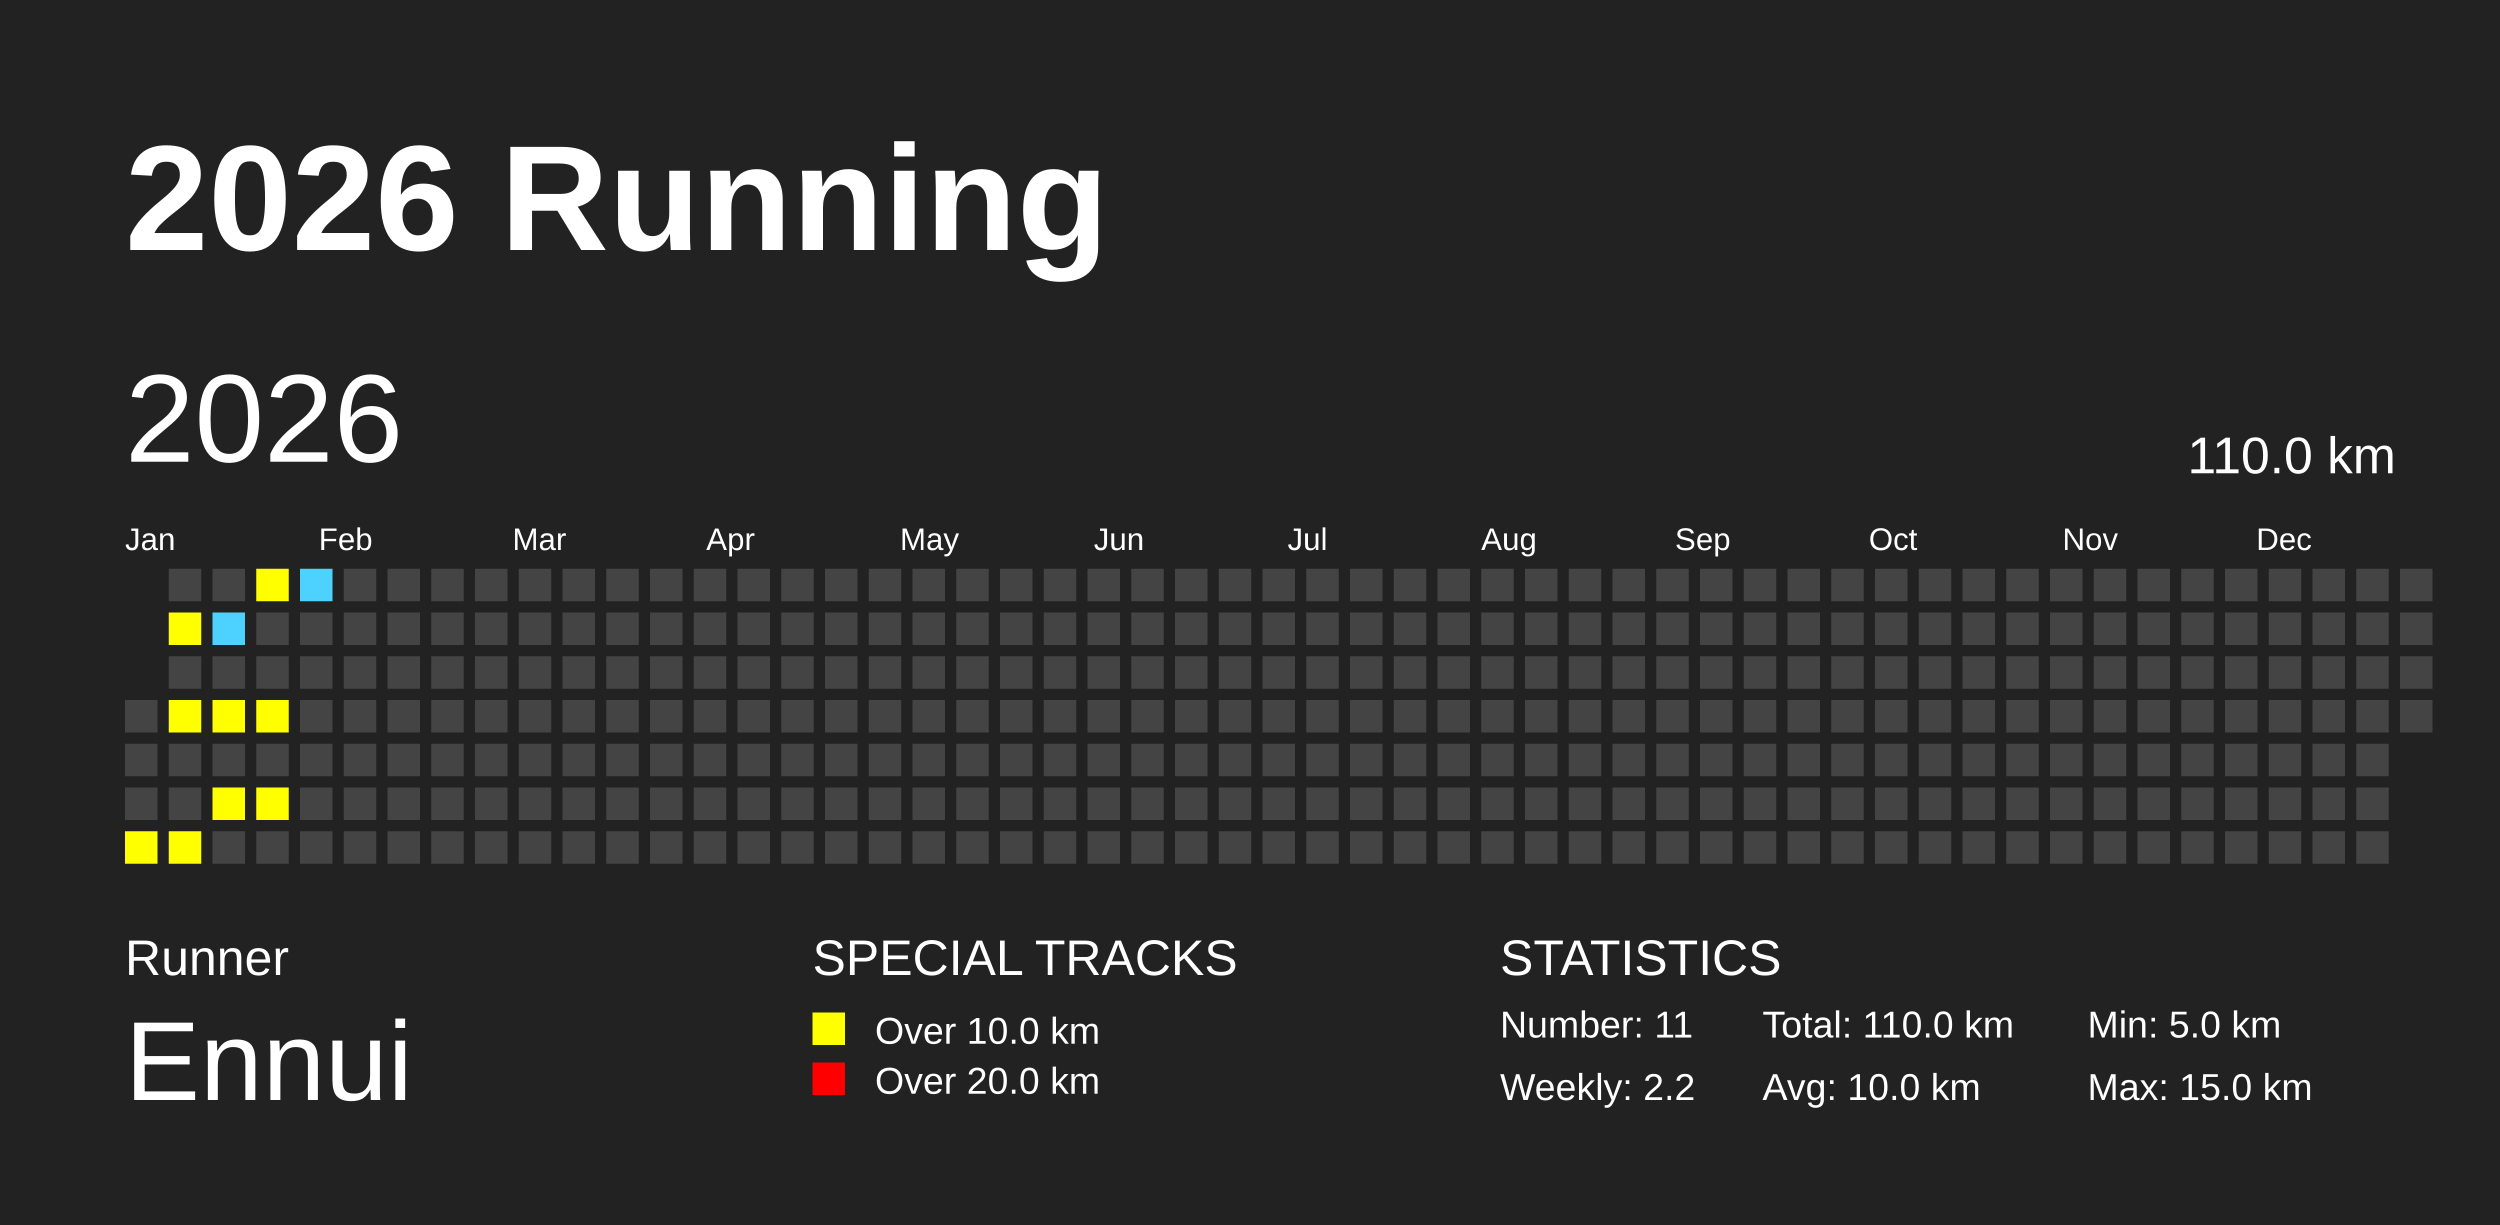
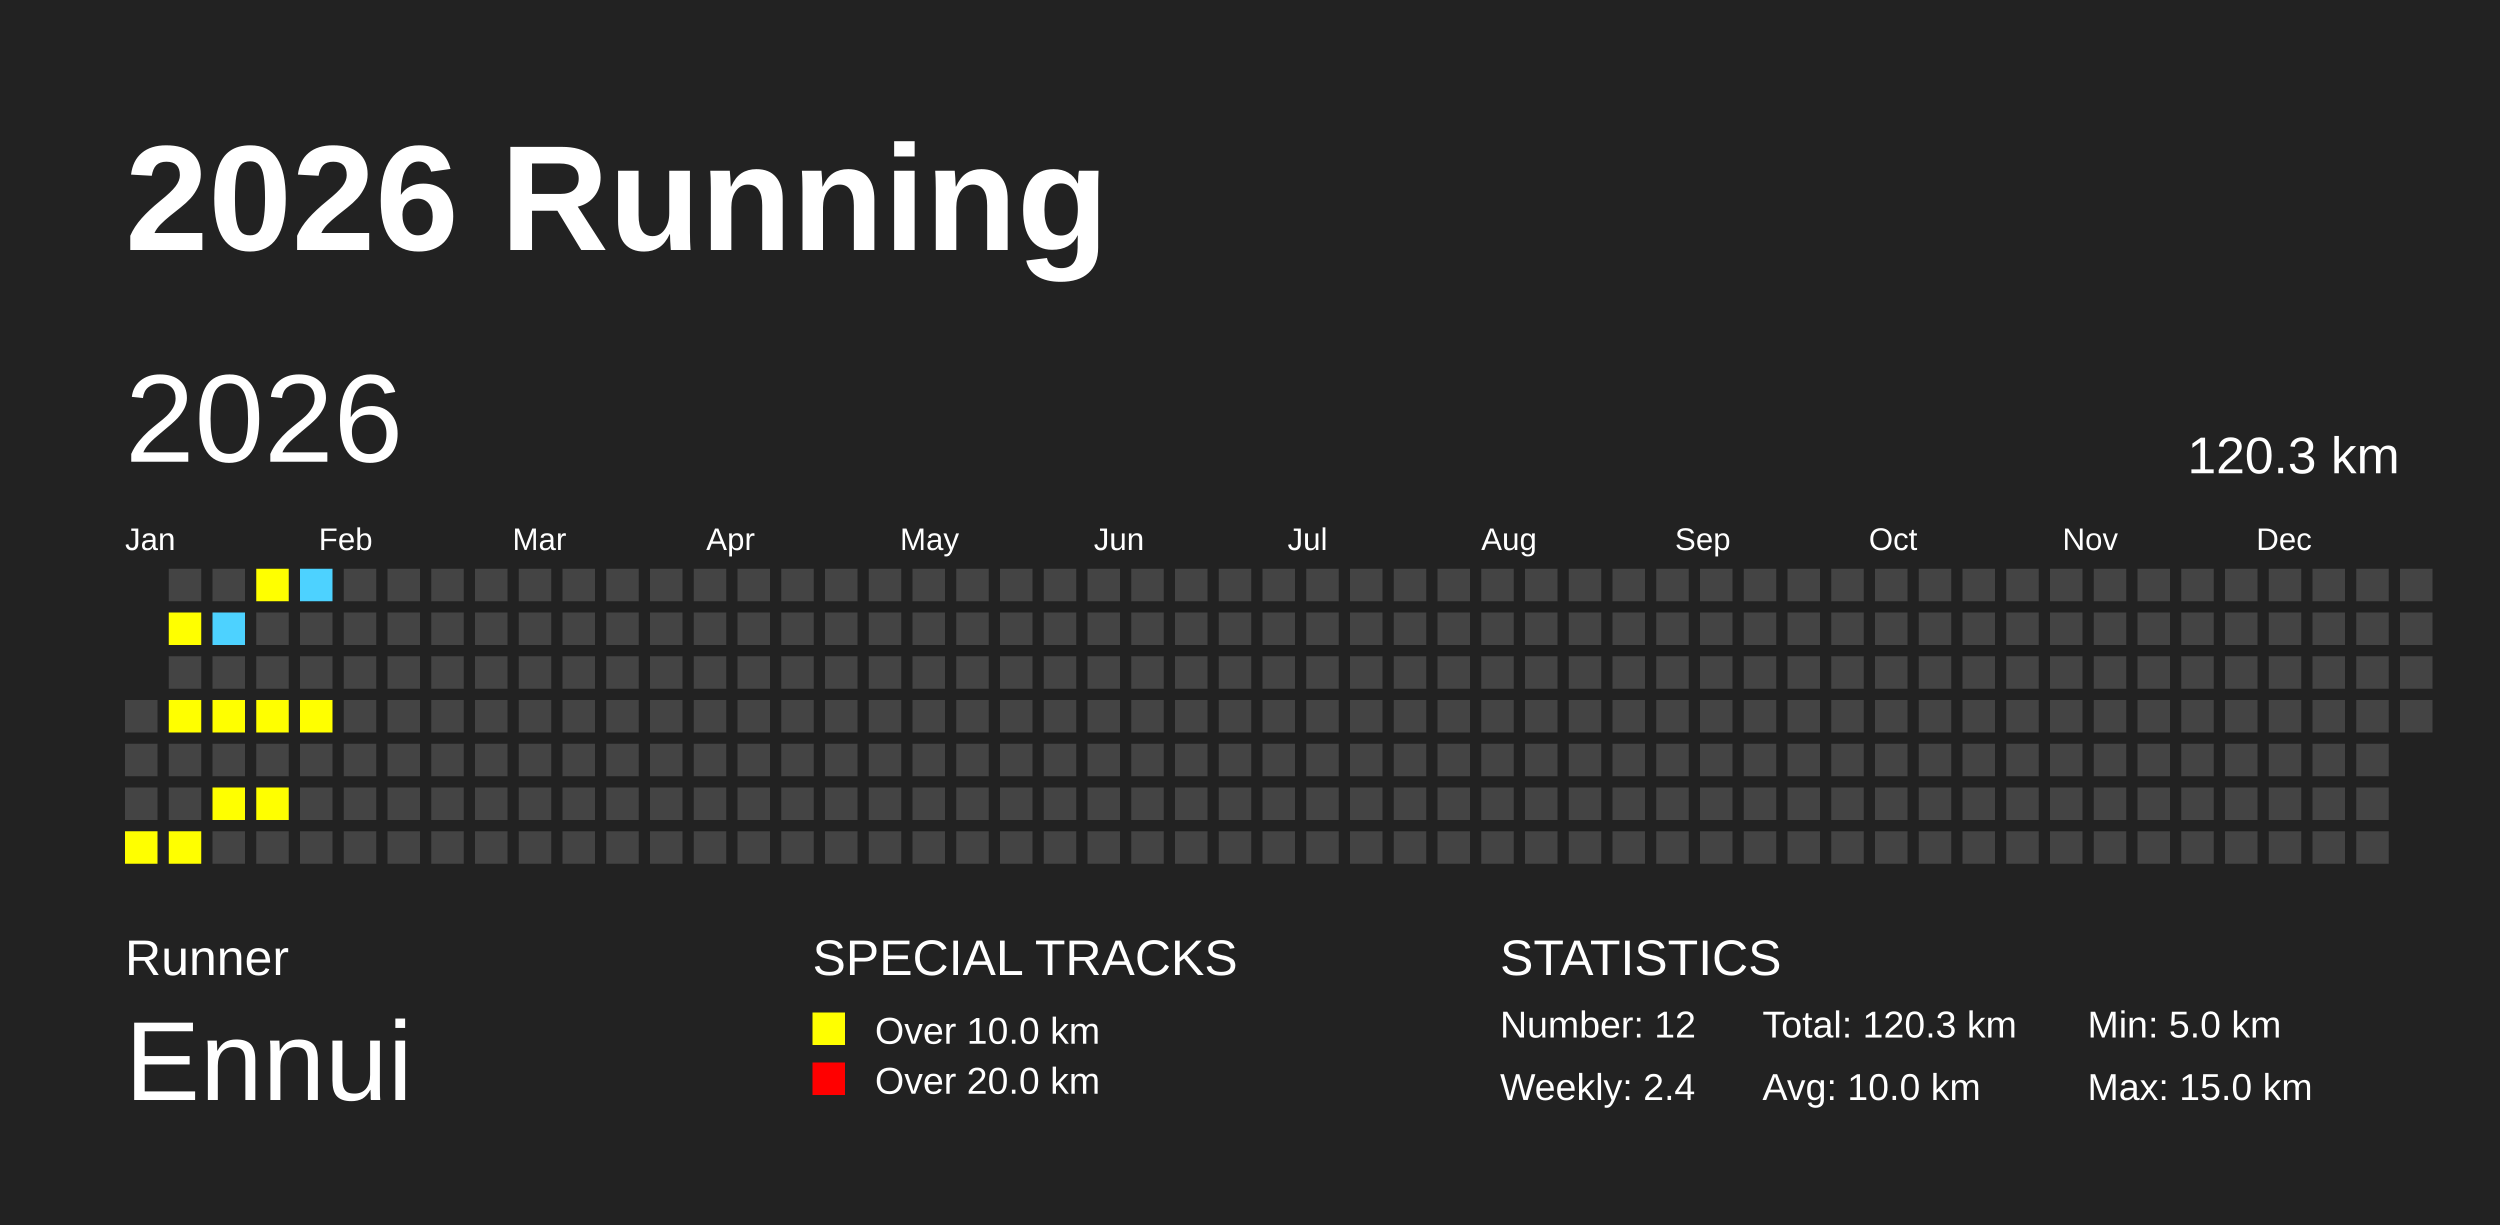
<svg xmlns="http://www.w3.org/2000/svg" baseProfile="full" height="98mm" version="1.1" viewBox="0,0,200,98" width="200mm">
  <defs />
  <rect fill="#222222" height="98" width="200" x="0" y="0" />
  <text fill="#FFFFFF" style="font-size:12px; font-family:Arial; font-weight:bold;" x="10" y="20">2026 Running</text>
  <text fill="#FFFFFF" style="font-size:4px; font-family:Arial" x="10" y="78">Runner</text>
  <text fill="#FFFFFF" style="font-size:9px; font-family:Arial" x="10" y="88">Ennui</text>
  <text fill="#FFFFFF" style="font-size:4px; font-family:Arial" x="65" y="78">SPECIAL TRACKS</text>
  <rect fill="yellow" height="2.6" width="2.6" x="65" y="81" />
  <text fill="#FFFFFF" style="font-size:3px; font-family:Arial" x="70" y="83.5">Over 10.0 km</text>
  <rect fill="red" height="2.6" width="2.6" x="65" y="85" />
  <text fill="#FFFFFF" style="font-size:3px; font-family:Arial" x="70" y="87.5">Over 20.0 km</text>
  <text fill="#FFFFFF" style="font-size:4px; font-family:Arial" x="120" y="78">STATISTICS</text>
-   <text fill="#FFFFFF" style="font-size:3px; font-family:Arial" x="120" y="83">Number: 11</text>
-   <text fill="#FFFFFF" style="font-size:3px; font-family:Arial" x="120" y="88">Weekly: 2.2</text>
-   <text fill="#FFFFFF" style="font-size:3px; font-family:Arial" x="141" y="83">Total: 110.0 km</text>
+   <text fill="#FFFFFF" style="font-size:3px; font-family:Arial" x="120" y="83">Number: 12</text>
+   <text fill="#FFFFFF" style="font-size:3px; font-family:Arial" x="120" y="88">Weekly: 2.4</text>
+   <text fill="#FFFFFF" style="font-size:3px; font-family:Arial" x="141" y="83">Total: 120.3 km</text>
  <text fill="#FFFFFF" style="font-size:3px; font-family:Arial" x="141" y="88">Avg: 10.0 km</text>
  <text fill="#FFFFFF" style="font-size:3px; font-family:Arial" x="167" y="83">Min: 5.0 km</text>
  <text fill="#FFFFFF" style="font-size:3px; font-family:Arial" x="167" y="88">Max: 15.0 km</text>
  <text dominant-baseline="hanging" fill="#FFFFFF" style="font-size:10.0px; font-family:Arial;" x="10" y="30">2026</text>
-   <text dominant-baseline="hanging" fill="#FFFFFF" style="font-size:4.125px; font-family:Arial;" x="175" y="35">110.0 km</text>
+   <text dominant-baseline="hanging" fill="#FFFFFF" style="font-size:4.125px; font-family:Arial;" x="175" y="35">120.3 km</text>
  <text fill="#FFFFFF" style="font-size:2.5px; font-family:Arial" x="10.0" y="44">Jan</text>
  <text fill="#FFFFFF" style="font-size:2.5px; font-family:Arial" x="25.5" y="44">Feb</text>
  <text fill="#FFFFFF" style="font-size:2.5px; font-family:Arial" x="41.0" y="44">Mar</text>
  <text fill="#FFFFFF" style="font-size:2.5px; font-family:Arial" x="56.5" y="44">Apr</text>
  <text fill="#FFFFFF" style="font-size:2.5px; font-family:Arial" x="72.0" y="44">May</text>
  <text fill="#FFFFFF" style="font-size:2.5px; font-family:Arial" x="87.5" y="44">Jun</text>
  <text fill="#FFFFFF" style="font-size:2.5px; font-family:Arial" x="103.0" y="44">Jul</text>
  <text fill="#FFFFFF" style="font-size:2.5px; font-family:Arial" x="118.5" y="44">Aug</text>
  <text fill="#FFFFFF" style="font-size:2.5px; font-family:Arial" x="134.0" y="44">Sep</text>
  <text fill="#FFFFFF" style="font-size:2.5px; font-family:Arial" x="149.5" y="44">Oct</text>
  <text fill="#FFFFFF" style="font-size:2.5px; font-family:Arial" x="165.0" y="44">Nov</text>
  <text fill="#FFFFFF" style="font-size:2.5px; font-family:Arial" x="180.5" y="44">Dec</text>
  <rect fill="#444444" height="2.6" width="2.6" x="10.0" y="56.0" />
  <rect fill="#444444" height="2.6" width="2.6" x="10.0" y="59.5" />
  <rect fill="#444444" height="2.6" width="2.6" x="10.0" y="63.0" />
  <rect fill="yellow" height="2.6" width="2.6" x="10.0" y="66.5" />
  <rect fill="#444444" height="2.6" width="2.6" x="13.5" y="45.5" />
  <rect fill="yellow" height="2.6" width="2.6" x="13.5" y="49.0" />
  <rect fill="#444444" height="2.6" width="2.6" x="13.5" y="52.5" />
  <rect fill="yellow" height="2.6" width="2.6" x="13.5" y="56.0" />
  <rect fill="#444444" height="2.6" width="2.6" x="13.5" y="59.5" />
  <rect fill="#444444" height="2.6" width="2.6" x="13.5" y="63.0" />
  <rect fill="yellow" height="2.6" width="2.6" x="13.5" y="66.5" />
  <rect fill="#444444" height="2.6" width="2.6" x="17.0" y="45.5" />
  <rect fill="#4DD2FF" height="2.6" width="2.6" x="17.0" y="49.0" />
  <rect fill="#444444" height="2.6" width="2.6" x="17.0" y="52.5" />
  <rect fill="yellow" height="2.6" width="2.6" x="17.0" y="56.0" />
  <rect fill="#444444" height="2.6" width="2.6" x="17.0" y="59.5" />
  <rect fill="yellow" height="2.6" width="2.6" x="17.0" y="63.0" />
  <rect fill="#444444" height="2.6" width="2.6" x="17.0" y="66.5" />
  <rect fill="yellow" height="2.6" width="2.6" x="20.5" y="45.5" />
  <rect fill="#444444" height="2.6" width="2.6" x="20.5" y="49.0" />
  <rect fill="#444444" height="2.6" width="2.6" x="20.5" y="52.5" />
  <rect fill="yellow" height="2.6" width="2.6" x="20.5" y="56.0" />
  <rect fill="#444444" height="2.6" width="2.6" x="20.5" y="59.5" />
  <rect fill="yellow" height="2.6" width="2.6" x="20.5" y="63.0" />
  <rect fill="#444444" height="2.6" width="2.6" x="20.5" y="66.5" />
  <rect fill="#4DD2FF" height="2.6" width="2.6" x="24.0" y="45.5" />
  <rect fill="#444444" height="2.6" width="2.6" x="24.0" y="49.0" />
  <rect fill="#444444" height="2.6" width="2.6" x="24.0" y="52.5" />
-   <rect fill="#444444" height="2.6" width="2.6" x="24.0" y="56.0" />
+   <rect fill="yellow" height="2.6" width="2.6" x="24.0" y="56.0" />
  <rect fill="#444444" height="2.6" width="2.6" x="24.0" y="59.5" />
  <rect fill="#444444" height="2.6" width="2.6" x="24.0" y="63.0" />
  <rect fill="#444444" height="2.6" width="2.6" x="24.0" y="66.5" />
  <rect fill="#444444" height="2.6" width="2.6" x="27.5" y="45.5" />
  <rect fill="#444444" height="2.6" width="2.6" x="27.5" y="49.0" />
  <rect fill="#444444" height="2.6" width="2.6" x="27.5" y="52.5" />
  <rect fill="#444444" height="2.6" width="2.6" x="27.5" y="56.0" />
  <rect fill="#444444" height="2.6" width="2.6" x="27.5" y="59.5" />
  <rect fill="#444444" height="2.6" width="2.6" x="27.5" y="63.0" />
  <rect fill="#444444" height="2.6" width="2.6" x="27.5" y="66.5" />
  <rect fill="#444444" height="2.6" width="2.6" x="31.0" y="45.5" />
  <rect fill="#444444" height="2.6" width="2.6" x="31.0" y="49.0" />
  <rect fill="#444444" height="2.6" width="2.6" x="31.0" y="52.5" />
  <rect fill="#444444" height="2.6" width="2.6" x="31.0" y="56.0" />
  <rect fill="#444444" height="2.6" width="2.6" x="31.0" y="59.5" />
  <rect fill="#444444" height="2.6" width="2.6" x="31.0" y="63.0" />
  <rect fill="#444444" height="2.6" width="2.6" x="31.0" y="66.5" />
  <rect fill="#444444" height="2.6" width="2.6" x="34.5" y="45.5" />
  <rect fill="#444444" height="2.6" width="2.6" x="34.5" y="49.0" />
  <rect fill="#444444" height="2.6" width="2.6" x="34.5" y="52.5" />
  <rect fill="#444444" height="2.6" width="2.6" x="34.5" y="56.0" />
  <rect fill="#444444" height="2.6" width="2.6" x="34.5" y="59.5" />
  <rect fill="#444444" height="2.6" width="2.6" x="34.5" y="63.0" />
  <rect fill="#444444" height="2.6" width="2.6" x="34.5" y="66.5" />
  <rect fill="#444444" height="2.6" width="2.6" x="38.0" y="45.5" />
  <rect fill="#444444" height="2.6" width="2.6" x="38.0" y="49.0" />
  <rect fill="#444444" height="2.6" width="2.6" x="38.0" y="52.5" />
  <rect fill="#444444" height="2.6" width="2.6" x="38.0" y="56.0" />
  <rect fill="#444444" height="2.6" width="2.6" x="38.0" y="59.5" />
  <rect fill="#444444" height="2.6" width="2.6" x="38.0" y="63.0" />
  <rect fill="#444444" height="2.6" width="2.6" x="38.0" y="66.5" />
  <rect fill="#444444" height="2.6" width="2.6" x="41.5" y="45.5" />
  <rect fill="#444444" height="2.6" width="2.6" x="41.5" y="49.0" />
  <rect fill="#444444" height="2.6" width="2.6" x="41.5" y="52.5" />
  <rect fill="#444444" height="2.6" width="2.6" x="41.5" y="56.0" />
  <rect fill="#444444" height="2.6" width="2.6" x="41.5" y="59.5" />
  <rect fill="#444444" height="2.6" width="2.6" x="41.5" y="63.0" />
  <rect fill="#444444" height="2.6" width="2.6" x="41.5" y="66.5" />
  <rect fill="#444444" height="2.6" width="2.6" x="45.0" y="45.5" />
  <rect fill="#444444" height="2.6" width="2.6" x="45.0" y="49.0" />
  <rect fill="#444444" height="2.6" width="2.6" x="45.0" y="52.5" />
  <rect fill="#444444" height="2.6" width="2.6" x="45.0" y="56.0" />
  <rect fill="#444444" height="2.6" width="2.6" x="45.0" y="59.5" />
  <rect fill="#444444" height="2.6" width="2.6" x="45.0" y="63.0" />
  <rect fill="#444444" height="2.6" width="2.6" x="45.0" y="66.5" />
  <rect fill="#444444" height="2.6" width="2.6" x="48.5" y="45.5" />
  <rect fill="#444444" height="2.6" width="2.6" x="48.5" y="49.0" />
  <rect fill="#444444" height="2.6" width="2.6" x="48.5" y="52.5" />
  <rect fill="#444444" height="2.6" width="2.6" x="48.5" y="56.0" />
  <rect fill="#444444" height="2.6" width="2.6" x="48.5" y="59.5" />
  <rect fill="#444444" height="2.6" width="2.6" x="48.5" y="63.0" />
  <rect fill="#444444" height="2.6" width="2.6" x="48.5" y="66.5" />
  <rect fill="#444444" height="2.6" width="2.6" x="52.0" y="45.5" />
  <rect fill="#444444" height="2.6" width="2.6" x="52.0" y="49.0" />
  <rect fill="#444444" height="2.6" width="2.6" x="52.0" y="52.5" />
  <rect fill="#444444" height="2.6" width="2.6" x="52.0" y="56.0" />
  <rect fill="#444444" height="2.6" width="2.6" x="52.0" y="59.5" />
  <rect fill="#444444" height="2.6" width="2.6" x="52.0" y="63.0" />
  <rect fill="#444444" height="2.6" width="2.6" x="52.0" y="66.5" />
  <rect fill="#444444" height="2.6" width="2.6" x="55.5" y="45.5" />
  <rect fill="#444444" height="2.6" width="2.6" x="55.5" y="49.0" />
  <rect fill="#444444" height="2.6" width="2.6" x="55.5" y="52.5" />
  <rect fill="#444444" height="2.6" width="2.6" x="55.5" y="56.0" />
  <rect fill="#444444" height="2.6" width="2.6" x="55.5" y="59.5" />
  <rect fill="#444444" height="2.6" width="2.6" x="55.5" y="63.0" />
  <rect fill="#444444" height="2.6" width="2.6" x="55.5" y="66.5" />
  <rect fill="#444444" height="2.6" width="2.6" x="59.0" y="45.5" />
  <rect fill="#444444" height="2.6" width="2.6" x="59.0" y="49.0" />
  <rect fill="#444444" height="2.6" width="2.6" x="59.0" y="52.5" />
  <rect fill="#444444" height="2.6" width="2.6" x="59.0" y="56.0" />
  <rect fill="#444444" height="2.6" width="2.6" x="59.0" y="59.5" />
  <rect fill="#444444" height="2.6" width="2.6" x="59.0" y="63.0" />
  <rect fill="#444444" height="2.6" width="2.6" x="59.0" y="66.5" />
  <rect fill="#444444" height="2.6" width="2.6" x="62.5" y="45.5" />
  <rect fill="#444444" height="2.6" width="2.6" x="62.5" y="49.0" />
  <rect fill="#444444" height="2.6" width="2.6" x="62.5" y="52.5" />
  <rect fill="#444444" height="2.6" width="2.6" x="62.5" y="56.0" />
  <rect fill="#444444" height="2.6" width="2.6" x="62.5" y="59.5" />
  <rect fill="#444444" height="2.6" width="2.6" x="62.5" y="63.0" />
  <rect fill="#444444" height="2.6" width="2.6" x="62.5" y="66.5" />
  <rect fill="#444444" height="2.6" width="2.6" x="66.0" y="45.5" />
  <rect fill="#444444" height="2.6" width="2.6" x="66.0" y="49.0" />
  <rect fill="#444444" height="2.6" width="2.6" x="66.0" y="52.5" />
  <rect fill="#444444" height="2.6" width="2.6" x="66.0" y="56.0" />
  <rect fill="#444444" height="2.6" width="2.6" x="66.0" y="59.5" />
  <rect fill="#444444" height="2.6" width="2.6" x="66.0" y="63.0" />
  <rect fill="#444444" height="2.6" width="2.6" x="66.0" y="66.5" />
  <rect fill="#444444" height="2.6" width="2.6" x="69.5" y="45.5" />
  <rect fill="#444444" height="2.6" width="2.6" x="69.5" y="49.0" />
  <rect fill="#444444" height="2.6" width="2.6" x="69.5" y="52.5" />
  <rect fill="#444444" height="2.6" width="2.6" x="69.5" y="56.0" />
  <rect fill="#444444" height="2.6" width="2.6" x="69.5" y="59.5" />
  <rect fill="#444444" height="2.6" width="2.6" x="69.5" y="63.0" />
  <rect fill="#444444" height="2.6" width="2.6" x="69.5" y="66.5" />
  <rect fill="#444444" height="2.6" width="2.6" x="73.0" y="45.5" />
  <rect fill="#444444" height="2.6" width="2.6" x="73.0" y="49.0" />
  <rect fill="#444444" height="2.6" width="2.6" x="73.0" y="52.5" />
  <rect fill="#444444" height="2.6" width="2.6" x="73.0" y="56.0" />
  <rect fill="#444444" height="2.6" width="2.6" x="73.0" y="59.5" />
  <rect fill="#444444" height="2.6" width="2.6" x="73.0" y="63.0" />
  <rect fill="#444444" height="2.6" width="2.6" x="73.0" y="66.5" />
  <rect fill="#444444" height="2.6" width="2.6" x="76.5" y="45.5" />
  <rect fill="#444444" height="2.6" width="2.6" x="76.5" y="49.0" />
  <rect fill="#444444" height="2.6" width="2.6" x="76.5" y="52.5" />
  <rect fill="#444444" height="2.6" width="2.6" x="76.5" y="56.0" />
  <rect fill="#444444" height="2.6" width="2.6" x="76.5" y="59.5" />
  <rect fill="#444444" height="2.6" width="2.6" x="76.5" y="63.0" />
  <rect fill="#444444" height="2.6" width="2.6" x="76.5" y="66.5" />
  <rect fill="#444444" height="2.6" width="2.6" x="80.0" y="45.5" />
  <rect fill="#444444" height="2.6" width="2.6" x="80.0" y="49.0" />
  <rect fill="#444444" height="2.6" width="2.6" x="80.0" y="52.5" />
  <rect fill="#444444" height="2.6" width="2.6" x="80.0" y="56.0" />
  <rect fill="#444444" height="2.6" width="2.6" x="80.0" y="59.5" />
  <rect fill="#444444" height="2.6" width="2.6" x="80.0" y="63.0" />
  <rect fill="#444444" height="2.6" width="2.6" x="80.0" y="66.5" />
  <rect fill="#444444" height="2.6" width="2.6" x="83.5" y="45.5" />
  <rect fill="#444444" height="2.6" width="2.6" x="83.5" y="49.0" />
  <rect fill="#444444" height="2.6" width="2.6" x="83.5" y="52.5" />
  <rect fill="#444444" height="2.6" width="2.6" x="83.5" y="56.0" />
  <rect fill="#444444" height="2.6" width="2.6" x="83.5" y="59.5" />
  <rect fill="#444444" height="2.6" width="2.6" x="83.5" y="63.0" />
  <rect fill="#444444" height="2.6" width="2.6" x="83.5" y="66.5" />
  <rect fill="#444444" height="2.6" width="2.6" x="87.0" y="45.5" />
  <rect fill="#444444" height="2.6" width="2.6" x="87.0" y="49.0" />
  <rect fill="#444444" height="2.6" width="2.6" x="87.0" y="52.5" />
  <rect fill="#444444" height="2.6" width="2.6" x="87.0" y="56.0" />
  <rect fill="#444444" height="2.6" width="2.6" x="87.0" y="59.5" />
  <rect fill="#444444" height="2.6" width="2.6" x="87.0" y="63.0" />
  <rect fill="#444444" height="2.6" width="2.6" x="87.0" y="66.5" />
  <rect fill="#444444" height="2.6" width="2.6" x="90.5" y="45.5" />
  <rect fill="#444444" height="2.6" width="2.6" x="90.5" y="49.0" />
  <rect fill="#444444" height="2.6" width="2.6" x="90.5" y="52.5" />
  <rect fill="#444444" height="2.6" width="2.6" x="90.5" y="56.0" />
  <rect fill="#444444" height="2.6" width="2.6" x="90.5" y="59.5" />
  <rect fill="#444444" height="2.6" width="2.6" x="90.5" y="63.0" />
  <rect fill="#444444" height="2.6" width="2.6" x="90.5" y="66.5" />
  <rect fill="#444444" height="2.6" width="2.6" x="94.0" y="45.5" />
  <rect fill="#444444" height="2.6" width="2.6" x="94.0" y="49.0" />
  <rect fill="#444444" height="2.6" width="2.6" x="94.0" y="52.5" />
  <rect fill="#444444" height="2.6" width="2.6" x="94.0" y="56.0" />
  <rect fill="#444444" height="2.6" width="2.6" x="94.0" y="59.5" />
  <rect fill="#444444" height="2.6" width="2.6" x="94.0" y="63.0" />
  <rect fill="#444444" height="2.6" width="2.6" x="94.0" y="66.5" />
  <rect fill="#444444" height="2.6" width="2.6" x="97.5" y="45.5" />
  <rect fill="#444444" height="2.6" width="2.6" x="97.5" y="49.0" />
  <rect fill="#444444" height="2.6" width="2.6" x="97.5" y="52.5" />
  <rect fill="#444444" height="2.6" width="2.6" x="97.5" y="56.0" />
  <rect fill="#444444" height="2.6" width="2.6" x="97.5" y="59.5" />
  <rect fill="#444444" height="2.6" width="2.6" x="97.5" y="63.0" />
  <rect fill="#444444" height="2.6" width="2.6" x="97.5" y="66.5" />
  <rect fill="#444444" height="2.6" width="2.6" x="101.0" y="45.5" />
  <rect fill="#444444" height="2.6" width="2.6" x="101.0" y="49.0" />
  <rect fill="#444444" height="2.6" width="2.6" x="101.0" y="52.5" />
  <rect fill="#444444" height="2.6" width="2.6" x="101.0" y="56.0" />
  <rect fill="#444444" height="2.6" width="2.6" x="101.0" y="59.5" />
  <rect fill="#444444" height="2.6" width="2.6" x="101.0" y="63.0" />
  <rect fill="#444444" height="2.6" width="2.6" x="101.0" y="66.5" />
  <rect fill="#444444" height="2.6" width="2.6" x="104.5" y="45.5" />
  <rect fill="#444444" height="2.6" width="2.6" x="104.5" y="49.0" />
  <rect fill="#444444" height="2.6" width="2.6" x="104.5" y="52.5" />
  <rect fill="#444444" height="2.6" width="2.6" x="104.5" y="56.0" />
  <rect fill="#444444" height="2.6" width="2.6" x="104.5" y="59.5" />
  <rect fill="#444444" height="2.6" width="2.6" x="104.5" y="63.0" />
  <rect fill="#444444" height="2.6" width="2.6" x="104.5" y="66.5" />
  <rect fill="#444444" height="2.6" width="2.6" x="108.0" y="45.5" />
  <rect fill="#444444" height="2.6" width="2.6" x="108.0" y="49.0" />
  <rect fill="#444444" height="2.6" width="2.6" x="108.0" y="52.5" />
  <rect fill="#444444" height="2.6" width="2.6" x="108.0" y="56.0" />
  <rect fill="#444444" height="2.6" width="2.6" x="108.0" y="59.5" />
  <rect fill="#444444" height="2.6" width="2.6" x="108.0" y="63.0" />
  <rect fill="#444444" height="2.6" width="2.6" x="108.0" y="66.5" />
  <rect fill="#444444" height="2.6" width="2.6" x="111.5" y="45.5" />
  <rect fill="#444444" height="2.6" width="2.6" x="111.5" y="49.0" />
  <rect fill="#444444" height="2.6" width="2.6" x="111.5" y="52.5" />
  <rect fill="#444444" height="2.6" width="2.6" x="111.5" y="56.0" />
  <rect fill="#444444" height="2.6" width="2.6" x="111.5" y="59.5" />
  <rect fill="#444444" height="2.6" width="2.6" x="111.5" y="63.0" />
  <rect fill="#444444" height="2.6" width="2.6" x="111.5" y="66.5" />
  <rect fill="#444444" height="2.6" width="2.6" x="115.0" y="45.5" />
  <rect fill="#444444" height="2.6" width="2.6" x="115.0" y="49.0" />
  <rect fill="#444444" height="2.6" width="2.6" x="115.0" y="52.5" />
  <rect fill="#444444" height="2.6" width="2.6" x="115.0" y="56.0" />
  <rect fill="#444444" height="2.6" width="2.6" x="115.0" y="59.5" />
  <rect fill="#444444" height="2.6" width="2.6" x="115.0" y="63.0" />
  <rect fill="#444444" height="2.6" width="2.6" x="115.0" y="66.5" />
  <rect fill="#444444" height="2.6" width="2.6" x="118.5" y="45.5" />
  <rect fill="#444444" height="2.6" width="2.6" x="118.5" y="49.0" />
  <rect fill="#444444" height="2.6" width="2.6" x="118.5" y="52.5" />
  <rect fill="#444444" height="2.6" width="2.6" x="118.5" y="56.0" />
  <rect fill="#444444" height="2.6" width="2.6" x="118.5" y="59.5" />
  <rect fill="#444444" height="2.6" width="2.6" x="118.5" y="63.0" />
  <rect fill="#444444" height="2.6" width="2.6" x="118.5" y="66.5" />
  <rect fill="#444444" height="2.6" width="2.6" x="122.0" y="45.5" />
  <rect fill="#444444" height="2.6" width="2.6" x="122.0" y="49.0" />
  <rect fill="#444444" height="2.6" width="2.6" x="122.0" y="52.5" />
  <rect fill="#444444" height="2.6" width="2.6" x="122.0" y="56.0" />
  <rect fill="#444444" height="2.6" width="2.6" x="122.0" y="59.5" />
  <rect fill="#444444" height="2.6" width="2.6" x="122.0" y="63.0" />
  <rect fill="#444444" height="2.6" width="2.6" x="122.0" y="66.5" />
  <rect fill="#444444" height="2.6" width="2.6" x="125.5" y="45.5" />
  <rect fill="#444444" height="2.6" width="2.6" x="125.5" y="49.0" />
  <rect fill="#444444" height="2.6" width="2.6" x="125.5" y="52.5" />
  <rect fill="#444444" height="2.6" width="2.6" x="125.5" y="56.0" />
  <rect fill="#444444" height="2.6" width="2.6" x="125.5" y="59.5" />
  <rect fill="#444444" height="2.6" width="2.6" x="125.5" y="63.0" />
  <rect fill="#444444" height="2.6" width="2.6" x="125.5" y="66.5" />
  <rect fill="#444444" height="2.6" width="2.6" x="129.0" y="45.5" />
  <rect fill="#444444" height="2.6" width="2.6" x="129.0" y="49.0" />
  <rect fill="#444444" height="2.6" width="2.6" x="129.0" y="52.5" />
  <rect fill="#444444" height="2.6" width="2.6" x="129.0" y="56.0" />
  <rect fill="#444444" height="2.6" width="2.6" x="129.0" y="59.5" />
  <rect fill="#444444" height="2.6" width="2.6" x="129.0" y="63.0" />
  <rect fill="#444444" height="2.6" width="2.6" x="129.0" y="66.5" />
  <rect fill="#444444" height="2.6" width="2.6" x="132.5" y="45.5" />
  <rect fill="#444444" height="2.6" width="2.6" x="132.5" y="49.0" />
  <rect fill="#444444" height="2.6" width="2.6" x="132.5" y="52.5" />
  <rect fill="#444444" height="2.6" width="2.6" x="132.5" y="56.0" />
  <rect fill="#444444" height="2.6" width="2.6" x="132.5" y="59.5" />
  <rect fill="#444444" height="2.6" width="2.6" x="132.5" y="63.0" />
  <rect fill="#444444" height="2.6" width="2.6" x="132.5" y="66.5" />
  <rect fill="#444444" height="2.6" width="2.6" x="136.0" y="45.5" />
  <rect fill="#444444" height="2.6" width="2.6" x="136.0" y="49.0" />
  <rect fill="#444444" height="2.6" width="2.6" x="136.0" y="52.5" />
  <rect fill="#444444" height="2.6" width="2.6" x="136.0" y="56.0" />
  <rect fill="#444444" height="2.6" width="2.6" x="136.0" y="59.5" />
  <rect fill="#444444" height="2.6" width="2.6" x="136.0" y="63.0" />
  <rect fill="#444444" height="2.6" width="2.6" x="136.0" y="66.5" />
  <rect fill="#444444" height="2.6" width="2.6" x="139.5" y="45.5" />
  <rect fill="#444444" height="2.6" width="2.6" x="139.5" y="49.0" />
  <rect fill="#444444" height="2.6" width="2.6" x="139.5" y="52.5" />
  <rect fill="#444444" height="2.6" width="2.6" x="139.5" y="56.0" />
  <rect fill="#444444" height="2.6" width="2.6" x="139.5" y="59.5" />
  <rect fill="#444444" height="2.6" width="2.6" x="139.5" y="63.0" />
  <rect fill="#444444" height="2.6" width="2.6" x="139.5" y="66.5" />
  <rect fill="#444444" height="2.6" width="2.6" x="143.0" y="45.5" />
  <rect fill="#444444" height="2.6" width="2.6" x="143.0" y="49.0" />
  <rect fill="#444444" height="2.6" width="2.6" x="143.0" y="52.5" />
  <rect fill="#444444" height="2.6" width="2.6" x="143.0" y="56.0" />
  <rect fill="#444444" height="2.6" width="2.6" x="143.0" y="59.5" />
  <rect fill="#444444" height="2.6" width="2.6" x="143.0" y="63.0" />
  <rect fill="#444444" height="2.6" width="2.6" x="143.0" y="66.5" />
  <rect fill="#444444" height="2.6" width="2.6" x="146.5" y="45.5" />
  <rect fill="#444444" height="2.6" width="2.6" x="146.5" y="49.0" />
  <rect fill="#444444" height="2.6" width="2.6" x="146.5" y="52.5" />
  <rect fill="#444444" height="2.6" width="2.6" x="146.5" y="56.0" />
  <rect fill="#444444" height="2.6" width="2.6" x="146.5" y="59.5" />
  <rect fill="#444444" height="2.6" width="2.6" x="146.5" y="63.0" />
  <rect fill="#444444" height="2.6" width="2.6" x="146.5" y="66.5" />
  <rect fill="#444444" height="2.6" width="2.6" x="150.0" y="45.5" />
  <rect fill="#444444" height="2.6" width="2.6" x="150.0" y="49.0" />
  <rect fill="#444444" height="2.6" width="2.6" x="150.0" y="52.5" />
  <rect fill="#444444" height="2.6" width="2.6" x="150.0" y="56.0" />
  <rect fill="#444444" height="2.6" width="2.6" x="150.0" y="59.5" />
  <rect fill="#444444" height="2.6" width="2.6" x="150.0" y="63.0" />
  <rect fill="#444444" height="2.6" width="2.6" x="150.0" y="66.5" />
  <rect fill="#444444" height="2.6" width="2.6" x="153.5" y="45.5" />
  <rect fill="#444444" height="2.6" width="2.6" x="153.5" y="49.0" />
  <rect fill="#444444" height="2.6" width="2.6" x="153.5" y="52.5" />
  <rect fill="#444444" height="2.6" width="2.6" x="153.5" y="56.0" />
  <rect fill="#444444" height="2.6" width="2.6" x="153.5" y="59.5" />
  <rect fill="#444444" height="2.6" width="2.6" x="153.5" y="63.0" />
  <rect fill="#444444" height="2.6" width="2.6" x="153.5" y="66.5" />
  <rect fill="#444444" height="2.6" width="2.6" x="157.0" y="45.5" />
  <rect fill="#444444" height="2.6" width="2.6" x="157.0" y="49.0" />
  <rect fill="#444444" height="2.6" width="2.6" x="157.0" y="52.5" />
  <rect fill="#444444" height="2.6" width="2.6" x="157.0" y="56.0" />
  <rect fill="#444444" height="2.6" width="2.6" x="157.0" y="59.5" />
  <rect fill="#444444" height="2.6" width="2.6" x="157.0" y="63.0" />
  <rect fill="#444444" height="2.6" width="2.6" x="157.0" y="66.5" />
  <rect fill="#444444" height="2.6" width="2.6" x="160.5" y="45.5" />
  <rect fill="#444444" height="2.6" width="2.6" x="160.5" y="49.0" />
  <rect fill="#444444" height="2.6" width="2.6" x="160.5" y="52.5" />
  <rect fill="#444444" height="2.6" width="2.6" x="160.5" y="56.0" />
  <rect fill="#444444" height="2.6" width="2.6" x="160.5" y="59.5" />
  <rect fill="#444444" height="2.6" width="2.6" x="160.5" y="63.0" />
  <rect fill="#444444" height="2.6" width="2.6" x="160.5" y="66.5" />
  <rect fill="#444444" height="2.6" width="2.6" x="164.0" y="45.5" />
  <rect fill="#444444" height="2.6" width="2.6" x="164.0" y="49.0" />
  <rect fill="#444444" height="2.6" width="2.6" x="164.0" y="52.5" />
  <rect fill="#444444" height="2.6" width="2.6" x="164.0" y="56.0" />
  <rect fill="#444444" height="2.6" width="2.6" x="164.0" y="59.5" />
  <rect fill="#444444" height="2.6" width="2.6" x="164.0" y="63.0" />
  <rect fill="#444444" height="2.6" width="2.6" x="164.0" y="66.5" />
  <rect fill="#444444" height="2.6" width="2.6" x="167.5" y="45.5" />
  <rect fill="#444444" height="2.6" width="2.6" x="167.5" y="49.0" />
  <rect fill="#444444" height="2.6" width="2.6" x="167.5" y="52.5" />
  <rect fill="#444444" height="2.6" width="2.6" x="167.5" y="56.0" />
  <rect fill="#444444" height="2.6" width="2.6" x="167.5" y="59.5" />
  <rect fill="#444444" height="2.6" width="2.6" x="167.5" y="63.0" />
  <rect fill="#444444" height="2.6" width="2.6" x="167.5" y="66.5" />
  <rect fill="#444444" height="2.6" width="2.6" x="171.0" y="45.5" />
  <rect fill="#444444" height="2.6" width="2.6" x="171.0" y="49.0" />
  <rect fill="#444444" height="2.6" width="2.6" x="171.0" y="52.5" />
  <rect fill="#444444" height="2.6" width="2.6" x="171.0" y="56.0" />
  <rect fill="#444444" height="2.6" width="2.6" x="171.0" y="59.5" />
  <rect fill="#444444" height="2.6" width="2.6" x="171.0" y="63.0" />
  <rect fill="#444444" height="2.6" width="2.6" x="171.0" y="66.5" />
  <rect fill="#444444" height="2.6" width="2.6" x="174.5" y="45.5" />
  <rect fill="#444444" height="2.6" width="2.6" x="174.5" y="49.0" />
  <rect fill="#444444" height="2.6" width="2.6" x="174.5" y="52.5" />
  <rect fill="#444444" height="2.6" width="2.6" x="174.5" y="56.0" />
  <rect fill="#444444" height="2.6" width="2.6" x="174.5" y="59.5" />
  <rect fill="#444444" height="2.6" width="2.6" x="174.5" y="63.0" />
  <rect fill="#444444" height="2.6" width="2.6" x="174.5" y="66.5" />
  <rect fill="#444444" height="2.6" width="2.6" x="178.0" y="45.5" />
  <rect fill="#444444" height="2.6" width="2.6" x="178.0" y="49.0" />
  <rect fill="#444444" height="2.6" width="2.6" x="178.0" y="52.5" />
  <rect fill="#444444" height="2.6" width="2.6" x="178.0" y="56.0" />
  <rect fill="#444444" height="2.6" width="2.6" x="178.0" y="59.5" />
  <rect fill="#444444" height="2.6" width="2.6" x="178.0" y="63.0" />
  <rect fill="#444444" height="2.6" width="2.6" x="178.0" y="66.5" />
  <rect fill="#444444" height="2.6" width="2.6" x="181.5" y="45.5" />
  <rect fill="#444444" height="2.6" width="2.6" x="181.5" y="49.0" />
  <rect fill="#444444" height="2.6" width="2.6" x="181.5" y="52.5" />
  <rect fill="#444444" height="2.6" width="2.6" x="181.5" y="56.0" />
  <rect fill="#444444" height="2.6" width="2.6" x="181.5" y="59.5" />
  <rect fill="#444444" height="2.6" width="2.6" x="181.5" y="63.0" />
  <rect fill="#444444" height="2.6" width="2.6" x="181.5" y="66.5" />
  <rect fill="#444444" height="2.6" width="2.6" x="185.0" y="45.5" />
  <rect fill="#444444" height="2.6" width="2.6" x="185.0" y="49.0" />
  <rect fill="#444444" height="2.6" width="2.6" x="185.0" y="52.5" />
  <rect fill="#444444" height="2.6" width="2.6" x="185.0" y="56.0" />
  <rect fill="#444444" height="2.6" width="2.6" x="185.0" y="59.5" />
  <rect fill="#444444" height="2.6" width="2.6" x="185.0" y="63.0" />
  <rect fill="#444444" height="2.6" width="2.6" x="185.0" y="66.5" />
  <rect fill="#444444" height="2.6" width="2.6" x="188.5" y="45.5" />
  <rect fill="#444444" height="2.6" width="2.6" x="188.5" y="49.0" />
  <rect fill="#444444" height="2.6" width="2.6" x="188.5" y="52.5" />
  <rect fill="#444444" height="2.6" width="2.6" x="188.5" y="56.0" />
  <rect fill="#444444" height="2.6" width="2.6" x="188.5" y="59.5" />
  <rect fill="#444444" height="2.6" width="2.6" x="188.5" y="63.0" />
  <rect fill="#444444" height="2.6" width="2.6" x="188.5" y="66.5" />
  <rect fill="#444444" height="2.6" width="2.6" x="192.0" y="45.5" />
  <rect fill="#444444" height="2.6" width="2.6" x="192.0" y="49.0" />
  <rect fill="#444444" height="2.6" width="2.6" x="192.0" y="52.5" />
  <rect fill="#444444" height="2.6" width="2.6" x="192.0" y="56.0" />
</svg>
